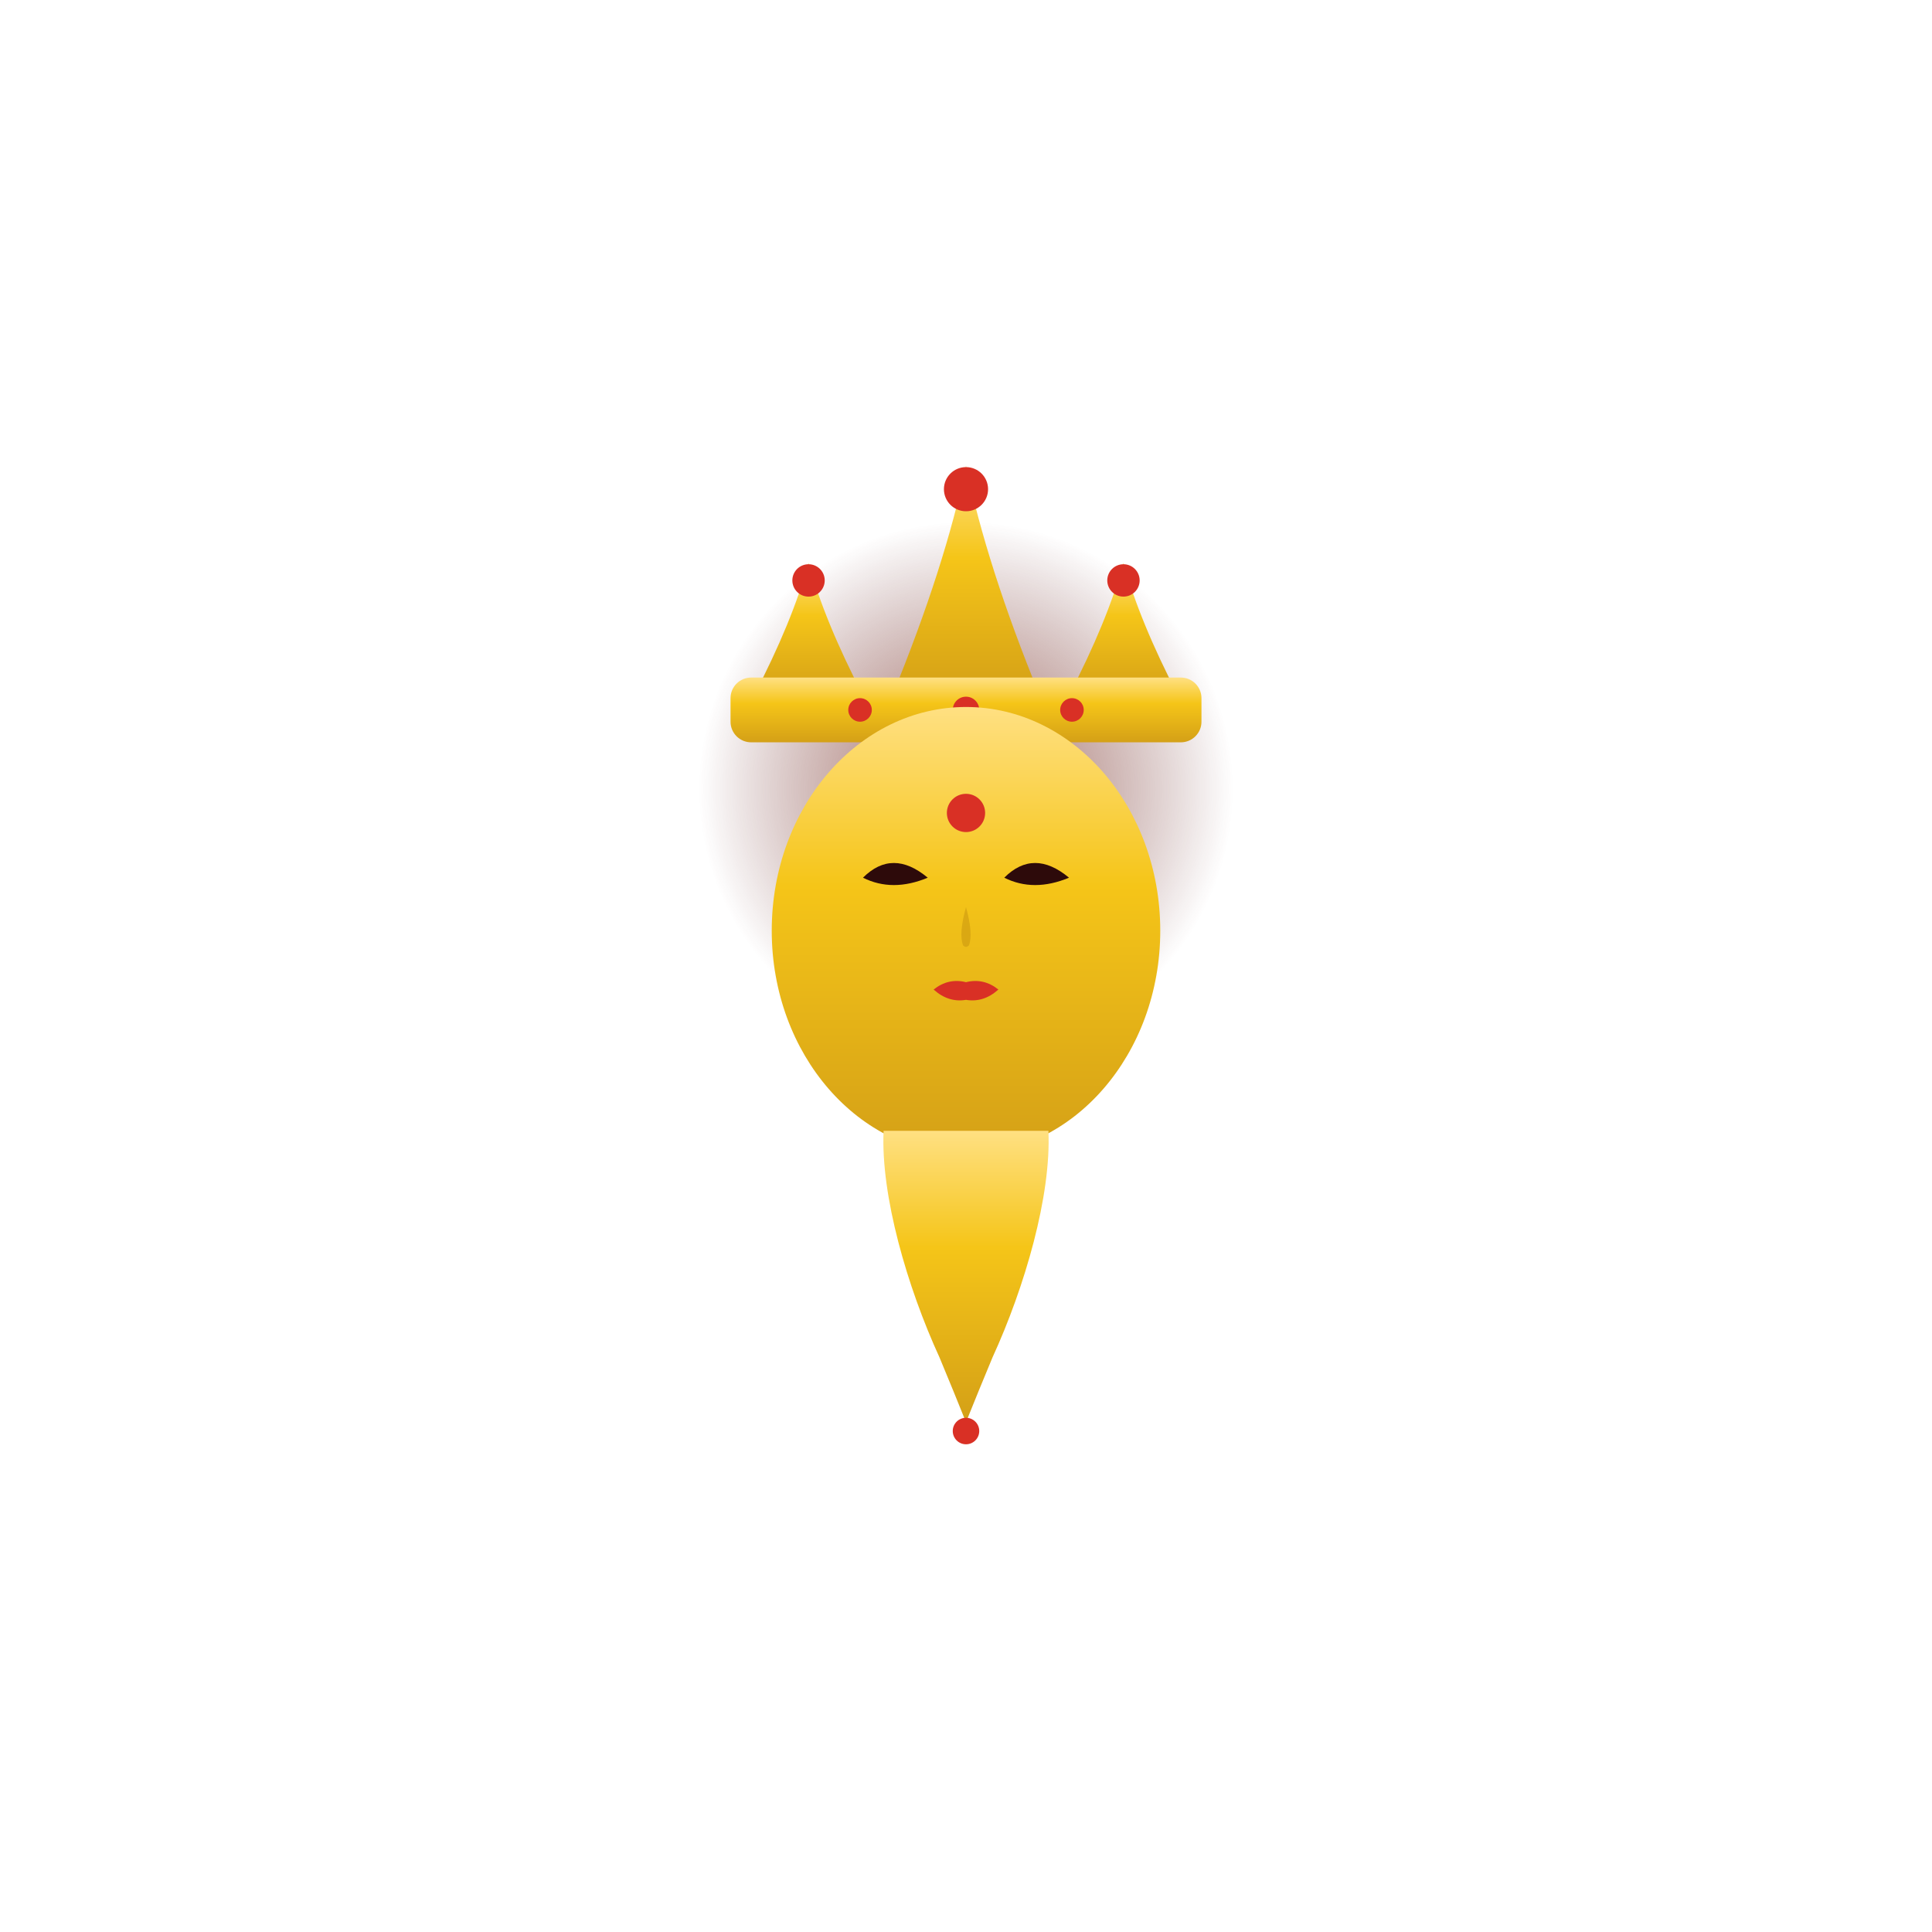
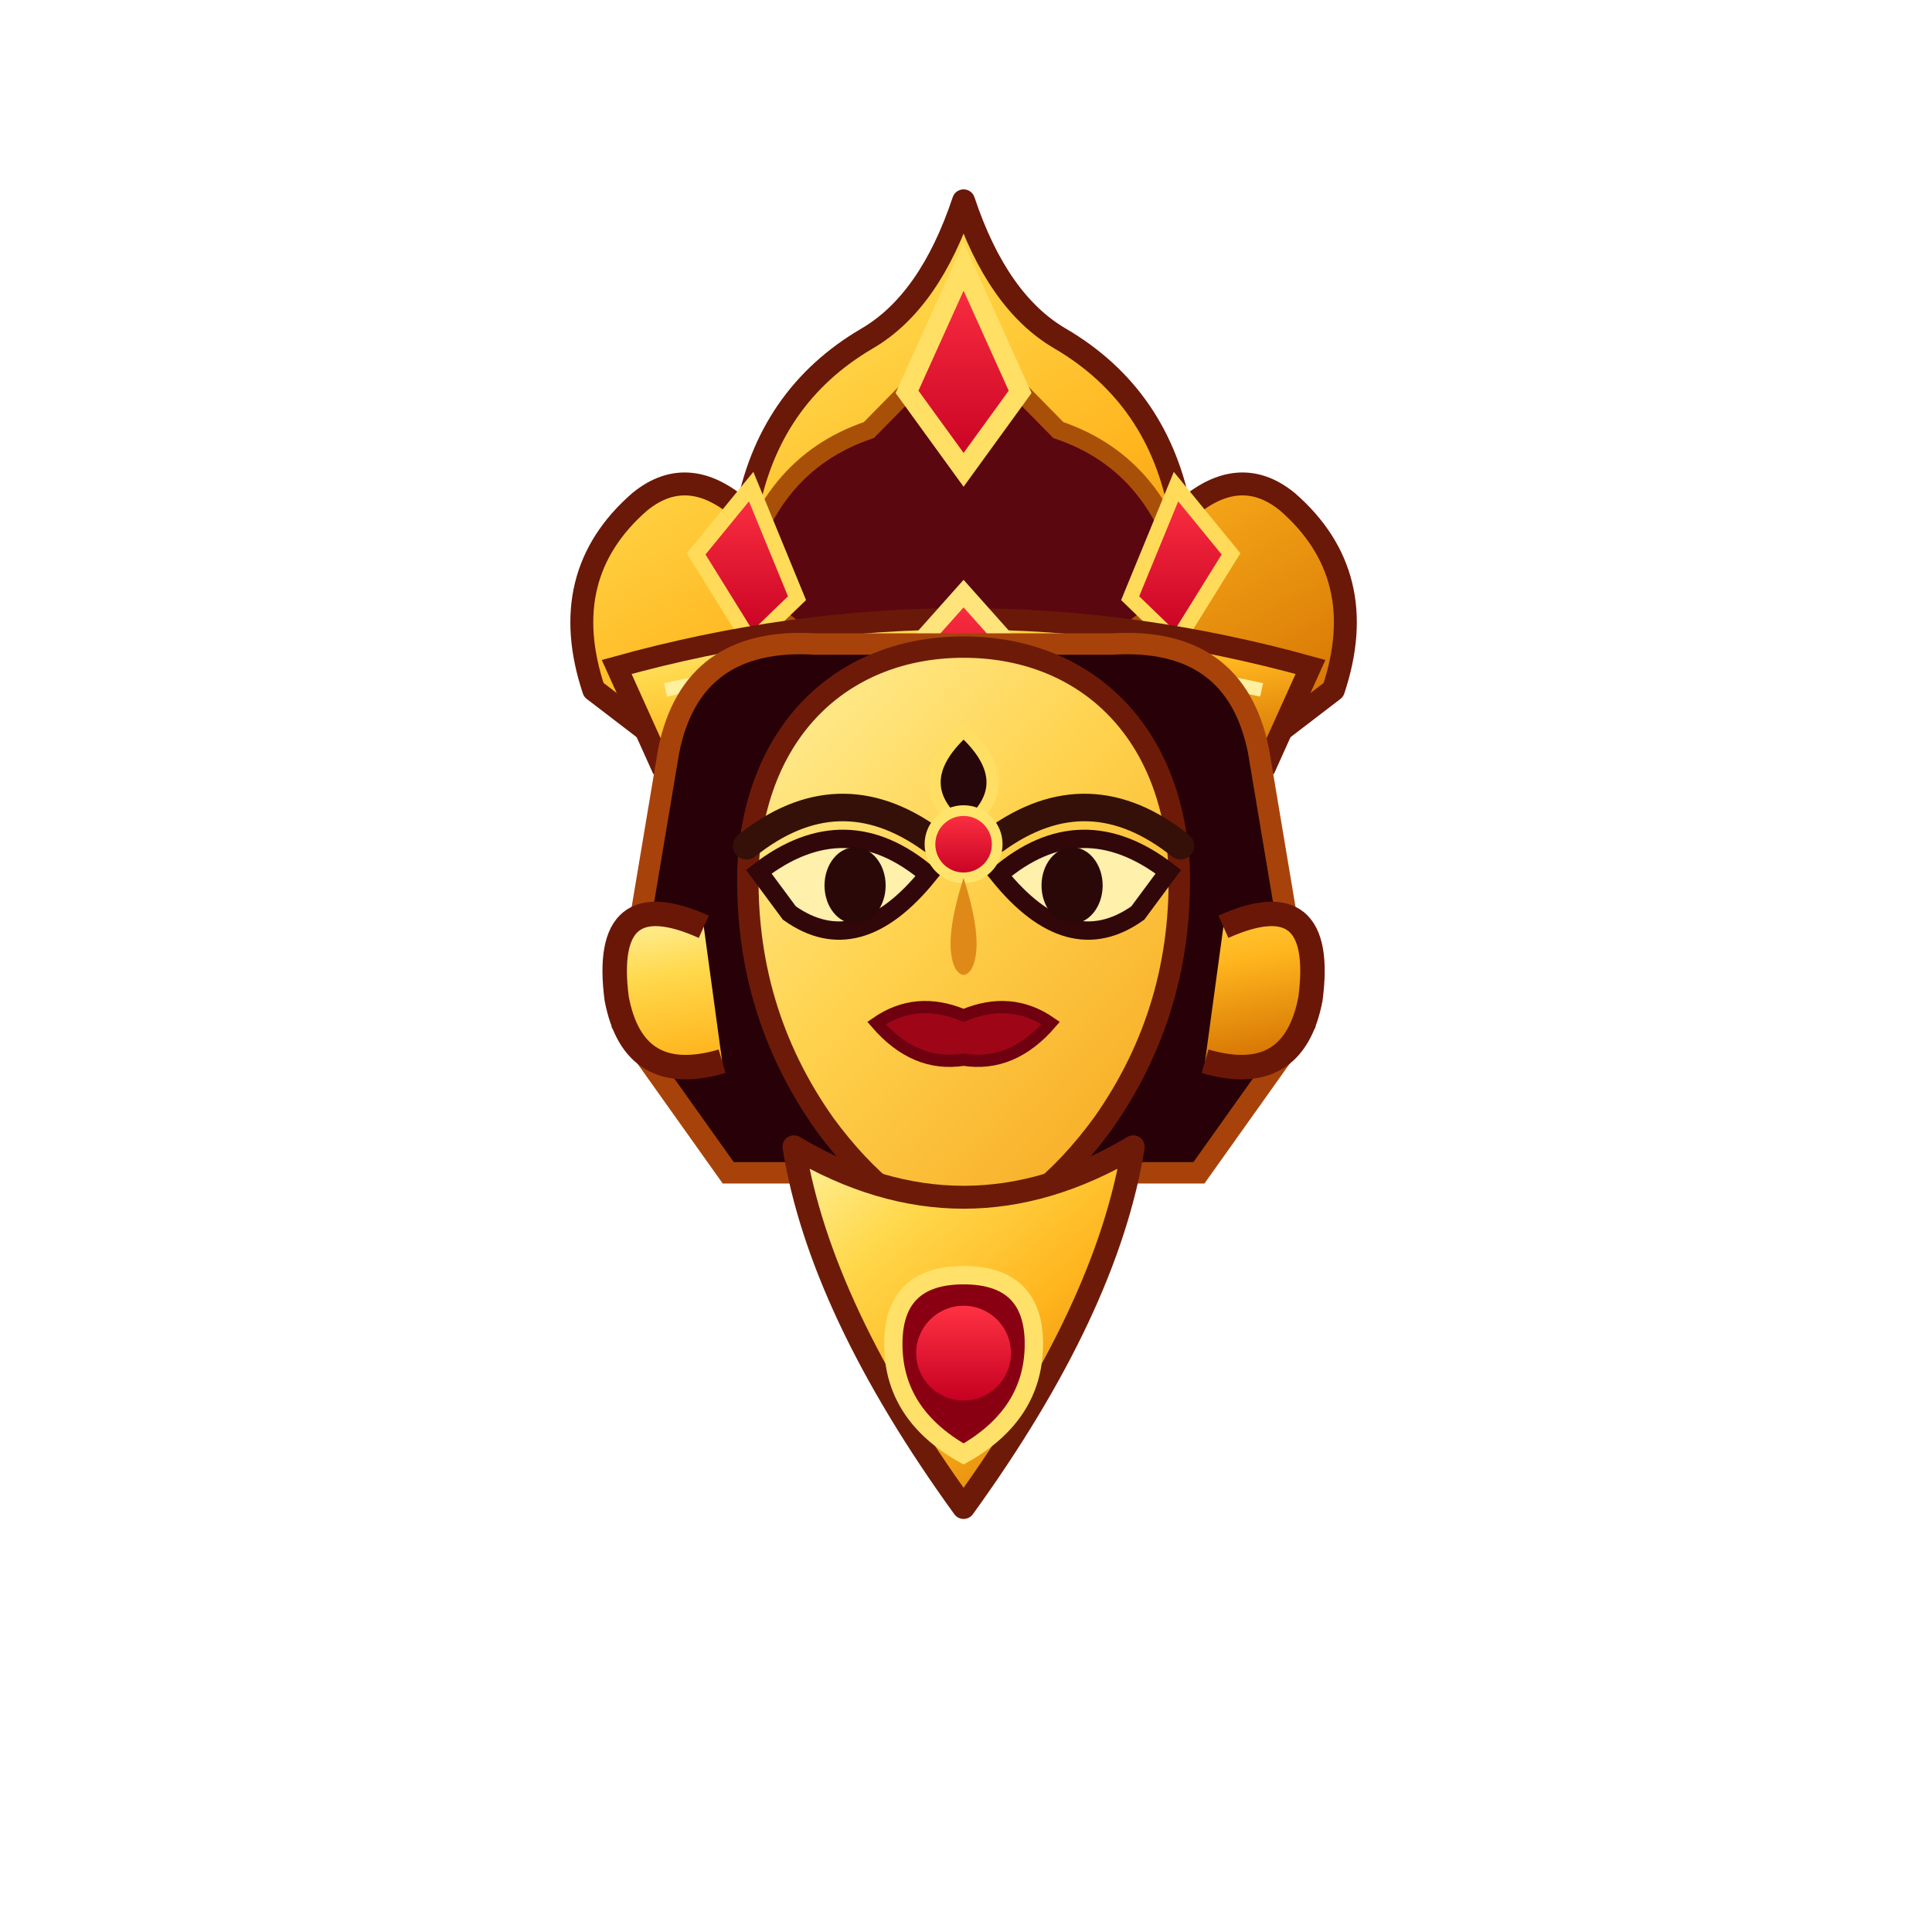
<svg xmlns="http://www.w3.org/2000/svg" viewBox="0 0 1024 1024">
  <defs>
-     <linearGradient id="gold" x1="0" y1="0" x2="0" y2="1">
-       <stop offset="0%" stop-color="#FFE082" />
-       <stop offset="40%" stop-color="#F5C518" />
-       <stop offset="100%" stop-color="#D4A017" />
+     <linearGradient id="gold" x1="0" y1="0" x2=".8" y2="1">
+       <stop stop-color="#fff2a1" />
+       <stop offset=".28" stop-color="#ffd84b" />
+       <stop offset=".62" stop-color="#ffb51e" />
+       <stop offset="1" stop-color="#d87905" />
    </linearGradient>
-     <radialGradient id="halo" cx="0.5" cy="0.42" r="0.38">
-       <stop offset="0%" stop-color="#8B3A2A" stop-opacity="0.75" />
-       <stop offset="100%" stop-color="#5C1A1A" stop-opacity="0" />
-     </radialGradient>
+     <linearGradient id="face" x1="0" y1="0" x2=".8" y2="1">
+       <stop stop-color="#fff1a0" />
+       <stop offset=".48" stop-color="#ffd24d" />
+       <stop offset="1" stop-color="#f7a922" />
+     </linearGradient>
+     <linearGradient id="red" x1="0" y1="0" x2="0" y2="1">
+       <stop stop-color="#ff3243" />
+       <stop offset="1" stop-color="#c60022" />
+     </linearGradient>
  </defs>
-   <g transform="translate(112.64 112.64) scale(0.78)">
-     <circle cx="512" cy="430" r="240" fill="url(#halo)" />
-     <path d="M512,172 Q498,240 462,328 L562,328 Q526,240 512,172Z" fill="url(#gold)" />
-     <path d="M405,238 Q394,278 368,328 L442,328 Q416,278 405,238Z" fill="url(#gold)" />
-     <path d="M619,238 Q608,278 582,328 L656,328 Q630,278 619,238Z" fill="url(#gold)" />
-     <rect x="352" y="316" width="320" height="44" rx="14" ry="14" fill="url(#gold)" />
-     <circle cx="512" cy="188" r="15" fill="#D93025" />
-     <circle cx="405" cy="250" r="11" fill="#D93025" />
-     <circle cx="619" cy="250" r="11" fill="#D93025" />
-     <circle cx="440" cy="338" r="8" fill="#D93025" />
-     <circle cx="512" cy="338" r="9" fill="#D93025" />
-     <circle cx="584" cy="338" r="8" fill="#D93025" />
-     <ellipse cx="512" cy="488" rx="132" ry="152" fill="url(#gold)" />
-     <path d="M442,452 Q462,432 486,452 Q462,462 442,452Z" fill="#2D0A0A" />
-     <path d="M538,452 Q558,432 582,452 Q558,462 538,452Z" fill="#2D0A0A" />
-     <circle cx="512" cy="408" r="13" fill="#D93025" />
-     <path d="M512,472 Q507,490 510,498 Q512,500 514,498 Q517,490 512,472Z" fill="#C8960F" opacity="0.55" />
-     <path d="M490,528 Q500,520 512,523 Q524,520 534,528 Q524,537 512,535 Q500,537 490,528Z" fill="#D93025" />
-     <path d="M456,624 C454,668 472,730 494,778 Q504,802 512,822 Q520,802 530,778 C552,730 570,668 568,624Z" fill="url(#gold)" />
-     <circle cx="512" cy="828" r="9" fill="#D93025" />
+   <g transform="translate(96 70) scale(.81)">
+     <path d="M270 365 Q245 290 300 242 Q333 215 370 250 Q384 173 449 135 Q490 111 512 45 Q534 111 575 135 Q640 173 654 250 Q691 215 724 242 Q779 290 754 365 L690 414 334 414Z" fill="url(#gold)" stroke="#6a1808" stroke-width="15" stroke-linejoin="round" />
+     <path d="M365 299 Q382 218 450 195 L512 132 574 195 Q642 218 659 299 L615 331 409 331Z" fill="#5a0710" stroke="#a95008" stroke-width="12" />
+     <path d="M512 88 549 170 512 221 475 170Z" fill="url(#red)" stroke="#ffdf64" stroke-width="13" />
+     <path d="M337 276 373 232 403 305 373 334Z M687 276 651 232 621 305 651 334Z" fill="url(#red)" stroke="#ffdb59" stroke-width="10" />
+     <path d="M285 350 Q512 287 739 350 L711 412 Q512 366 313 412Z" fill="url(#gold)" stroke="#6a1808" stroke-width="14" />
+     <path d="M317 365 Q512 322 707 365" fill="none" stroke="#fff0a0" stroke-width="9" />
+     <path d="M512 302 553 348 512 394 471 348Z" fill="url(#red)" stroke="#ffe47b" stroke-width="12" />
+     <path d="M319 405 Q334 330 415 335 L609 335 Q690 330 705 405 L735 584 666 681 358 681 289 584Z" fill="#270008" stroke="#a7430a" stroke-width="14" />
+     <path d="M342 520 Q275 490 285 567 Q296 625 354 608 M682 520 Q749 490 739 567 Q728 625 670 608" fill="url(#gold)" stroke="#6b1708" stroke-width="16" />
+     <path d="M512 337 C435 337 376 389 371 480 Q368 574 421 649 Q462 705 512 722 Q562 705 603 649 Q656 574 653 480 C648 389 589 337 512 337Z" fill="url(#face)" stroke="#6d1b08" stroke-width="14" />
+     <path d="M370 467 Q430 419 491 463 M533 463 Q594 419 654 467" fill="none" stroke="#351008" stroke-width="18" stroke-linecap="round" />
+     <path d="M378 484 Q435 440 489 486 Q443 543 398 511Z M646 484 Q589 440 535 486 Q581 543 626 511Z" fill="#fff0ac" stroke="#31070a" stroke-width="12" />
+     <ellipse cx="441" cy="493" rx="20" ry="25" fill="#2a0807" />
+     <ellipse cx="583" cy="493" rx="20" ry="25" fill="#2a0807" />
+     <path d="M512 392 Q474 427 512 456 Q550 427 512 392Z" fill="#28070a" stroke="#ffdf63" stroke-width="8" />
+     <circle cx="512" cy="466" r="22" fill="url(#red)" stroke="#ffe46b" stroke-width="7" />
+     <path d="M512 488 Q498 532 507 548 Q512 555 517 548 Q526 532 512 488Z" fill="#df8a18" />
+     <path d="M455 583 Q481 565 512 578 Q543 565 569 583 Q544 612 512 607 Q480 612 455 583Z" fill="#9e0617" stroke="#6e0010" stroke-width="8" />
+     <path d="M401 664 Q512 730 623 664 Q606 770 512 900 Q418 770 401 664Z" fill="url(#gold)" stroke="#6d1b08" stroke-width="15" stroke-linejoin="round" />
+     <path d="M512 748 Q466 748 466 793 Q466 839 512 865 Q558 839 558 793 Q558 748 512 748Z" fill="#8a0013" stroke="#ffe16a" stroke-width="12" />
+     <circle cx="512" cy="799" r="31" fill="url(#red)" />
  </g>
</svg>
